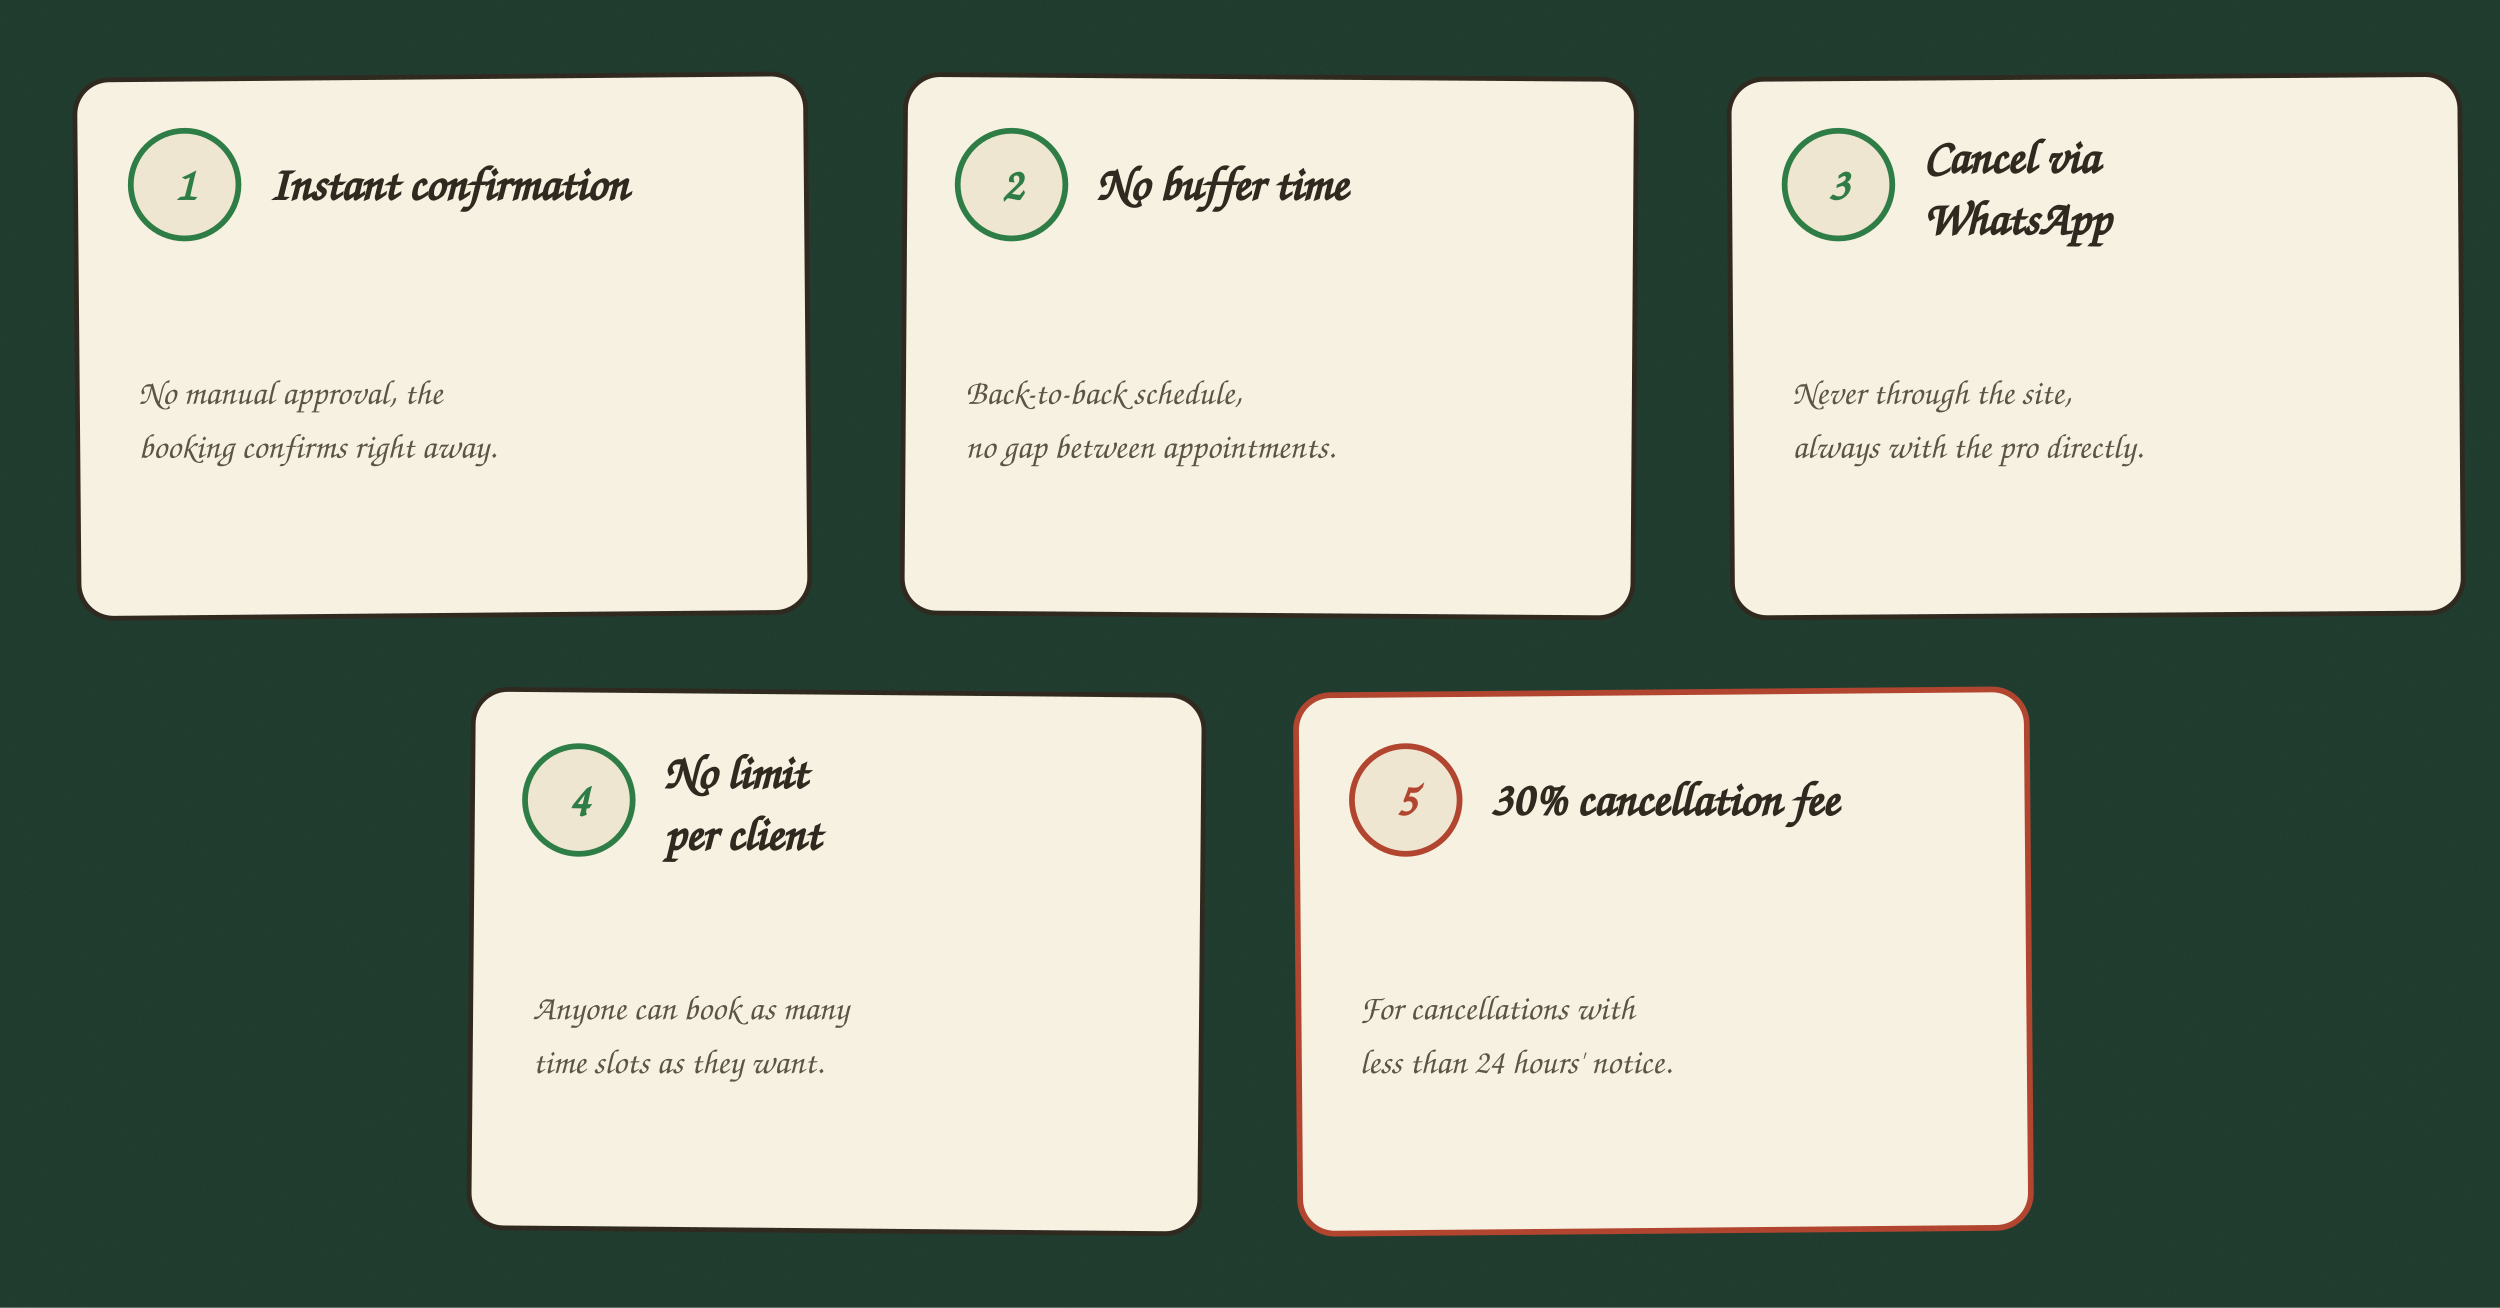
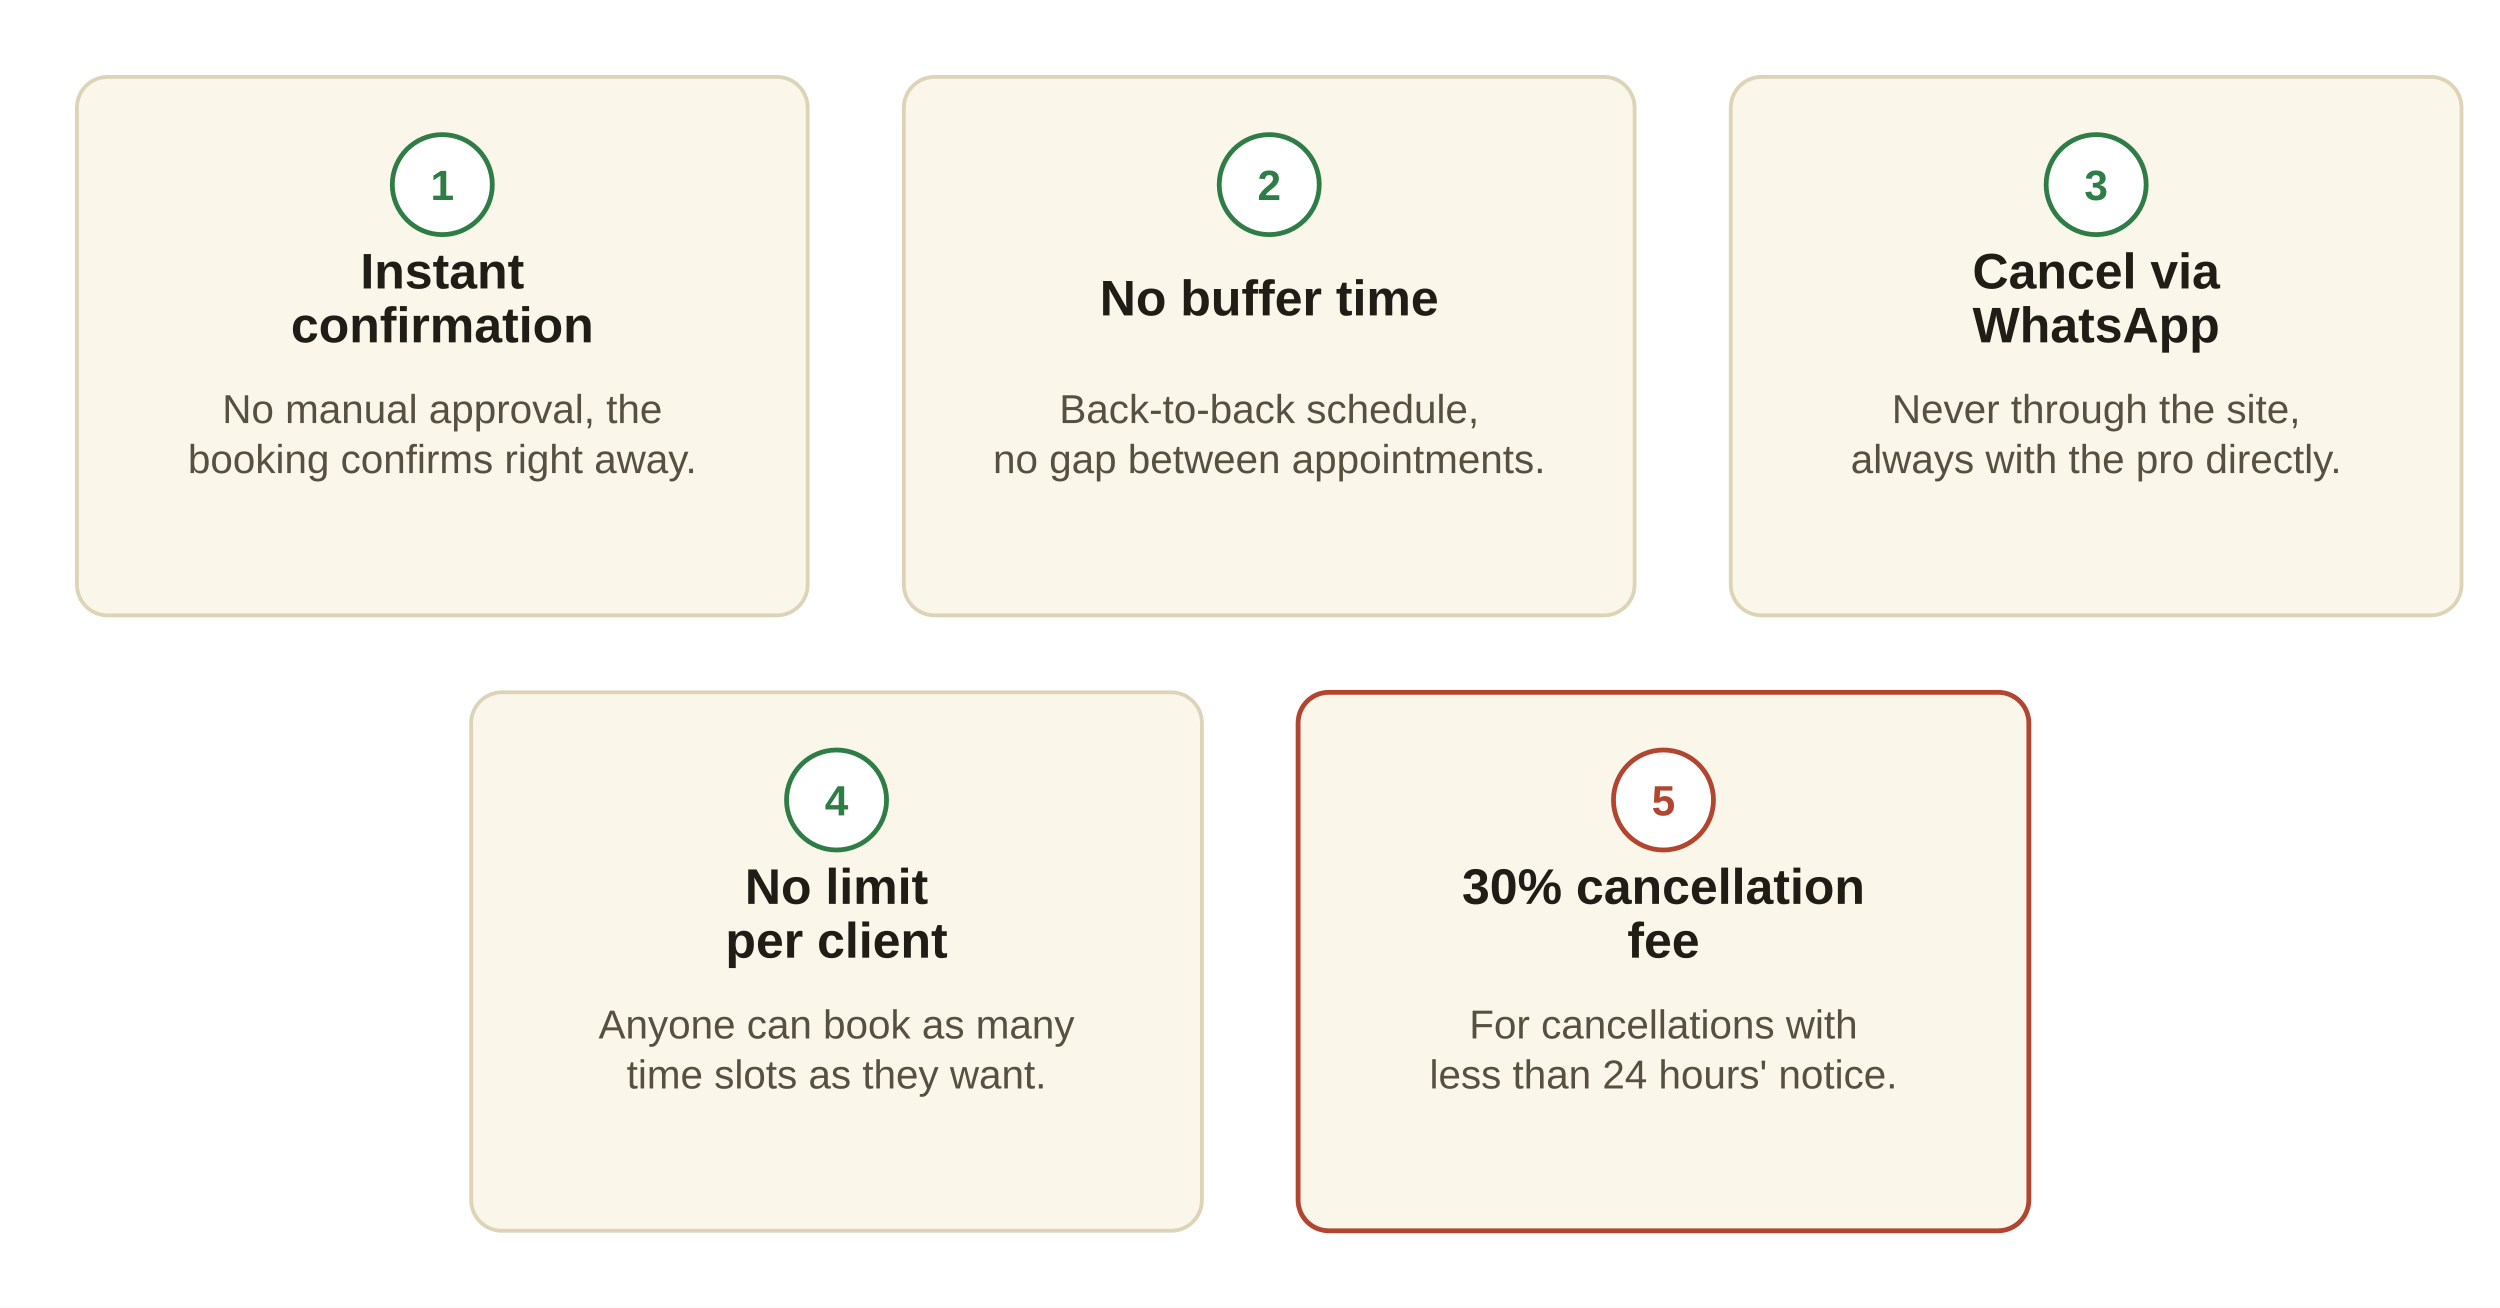
<svg xmlns="http://www.w3.org/2000/svg" viewBox="0 0 1300 680">
-   <defs>
-     <filter id="chalkDustRulesEn" x="-5%" y="-5%" width="110%" height="110%">
-       <feTurbulence type="fractalNoise" baseFrequency="0.85" numOctaves="2" result="noise" />
-       <feColorMatrix in="noise" type="matrix" values="0 0 0 0 1  0 0 0 0 1  0 0 0 0 1  0 0 0 0.025 0" />
-     </filter>
-   </defs>
-   <rect width="1300" height="680" fill="#1d3a2c" />
-   <rect width="1300" height="680" filter="url(#chalkDustRulesEn)" />
-   <g font-family="'Comic Sans MS','Segoe Print','Bradley Hand',cursive">
-     <rect x="40" y="40" width="380" height="280" rx="18" fill="#f7f1e1" stroke="#30291f" stroke-width="2.5" transform="rotate(-0.5 230 180)" />
-     <circle cx="96" cy="96" r="28" fill="#efe6d1" stroke="#2f7d46" stroke-width="3" />
-     <text x="96" y="104" text-anchor="middle" fill="#2f7d46" font-size="24" font-weight="700">1</text>
-     <text x="140" y="104" fill="#30291f" font-size="25" font-weight="700">Instant confirmation</text>
-     <text x="72" y="210" fill="#5c5444" font-size="18">No manual approval, the</text>
-     <text x="72" y="238" fill="#5c5444" font-size="18">booking confirms right away.</text>
-     <rect x="470" y="40" width="380" height="280" rx="18" fill="#f7f1e1" stroke="#30291f" stroke-width="2.5" transform="rotate(0.4 660 180)" />
-     <circle cx="526" cy="96" r="28" fill="#efe6d1" stroke="#2f7d46" stroke-width="3" />
-     <text x="526" y="104" text-anchor="middle" fill="#2f7d46" font-size="24" font-weight="700">2</text>
-     <text x="570" y="104" fill="#30291f" font-size="25" font-weight="700">No buffer time</text>
-     <text x="502" y="210" fill="#5c5444" font-size="18">Back-to-back schedule,</text>
-     <text x="502" y="238" fill="#5c5444" font-size="18">no gap between appointments.</text>
-     <rect x="900" y="40" width="380" height="280" rx="18" fill="#f7f1e1" stroke="#30291f" stroke-width="2.5" transform="rotate(-0.4 1090 180)" />
-     <circle cx="956" cy="96" r="28" fill="#efe6d1" stroke="#2f7d46" stroke-width="3" />
-     <text x="956" y="104" text-anchor="middle" fill="#2f7d46" font-size="24" font-weight="700">3</text>
-     <text x="1000" y="90" fill="#30291f" font-size="25" font-weight="700">Cancel via</text>
-     <text x="1000" y="122" fill="#30291f" font-size="25" font-weight="700">WhatsApp</text>
-     <text x="932" y="210" fill="#5c5444" font-size="18">Never through the site,</text>
-     <text x="932" y="238" fill="#5c5444" font-size="18">always with the pro directly.</text>
-     <rect x="245" y="360" width="380" height="280" rx="18" fill="#f7f1e1" stroke="#30291f" stroke-width="2.5" transform="rotate(0.5 435 500)" />
-     <circle cx="301" cy="416" r="28" fill="#efe6d1" stroke="#2f7d46" stroke-width="3" />
-     <text x="301" y="424" text-anchor="middle" fill="#2f7d46" font-size="24" font-weight="700">4</text>
-     <text x="345" y="410" fill="#30291f" font-size="25" font-weight="700">No limit</text>
-     <text x="345" y="442" fill="#30291f" font-size="25" font-weight="700">per client</text>
-     <text x="277" y="530" fill="#5c5444" font-size="18">Anyone can book as many</text>
-     <text x="277" y="558" fill="#5c5444" font-size="18">time slots as they want.</text>
-     <rect x="675" y="360" width="380" height="280" rx="18" fill="#f7f1e1" stroke="#b1452f" stroke-width="3" transform="rotate(-0.5 865 500)" />
-     <circle cx="731" cy="416" r="28" fill="#efe6d1" stroke="#b1452f" stroke-width="3" />
-     <text x="731" y="424" text-anchor="middle" fill="#b1452f" font-size="24" font-weight="700">5</text>
-     <text x="775" y="424" fill="#30291f" font-size="25" font-weight="700">30% cancellation fee</text>
-     <text x="707" y="530" fill="#5c5444" font-size="18">For cancellations with</text>
-     <text x="707" y="558" fill="#5c5444" font-size="18">less than 24 hours' notice.</text>
+   <rect width="1300" height="680" fill="#ffffff" />
+   <g font-family="Arial, Helvetica, sans-serif">
+     <rect x="40" y="40" width="380" height="280" rx="16" fill="#faf6ea" stroke="#ddd4b8" stroke-width="2" />
+     <circle cx="230" cy="96" r="26" fill="#ffffff" stroke="#2f7d46" stroke-width="2.5" />
+     <text x="230" y="104" text-anchor="middle" fill="#2f7d46" font-size="22" font-weight="700">1</text>
+     <text x="230" y="150" text-anchor="middle" fill="#201d16" font-size="26" font-weight="700">Instant</text>
+     <text x="230" y="178" text-anchor="middle" fill="#201d16" font-size="26" font-weight="700">confirmation</text>
+     <text x="230" y="220" text-anchor="middle" fill="#55503f" font-size="21">No manual approval, the</text>
+     <text x="230" y="246" text-anchor="middle" fill="#55503f" font-size="21">booking confirms right away.</text>
+     <rect x="470" y="40" width="380" height="280" rx="16" fill="#faf6ea" stroke="#ddd4b8" stroke-width="2" />
+     <circle cx="660" cy="96" r="26" fill="#ffffff" stroke="#2f7d46" stroke-width="2.5" />
+     <text x="660" y="104" text-anchor="middle" fill="#2f7d46" font-size="22" font-weight="700">2</text>
+     <text x="660" y="164" text-anchor="middle" fill="#201d16" font-size="26" font-weight="700">No buffer time</text>
+     <text x="660" y="220" text-anchor="middle" fill="#55503f" font-size="21">Back-to-back schedule,</text>
+     <text x="660" y="246" text-anchor="middle" fill="#55503f" font-size="21">no gap between appointments.</text>
+     <rect x="900" y="40" width="380" height="280" rx="16" fill="#faf6ea" stroke="#ddd4b8" stroke-width="2" />
+     <circle cx="1090" cy="96" r="26" fill="#ffffff" stroke="#2f7d46" stroke-width="2.5" />
+     <text x="1090" y="104" text-anchor="middle" fill="#2f7d46" font-size="22" font-weight="700">3</text>
+     <text x="1090" y="150" text-anchor="middle" fill="#201d16" font-size="26" font-weight="700">Cancel via</text>
+     <text x="1090" y="178" text-anchor="middle" fill="#201d16" font-size="26" font-weight="700">WhatsApp</text>
+     <text x="1090" y="220" text-anchor="middle" fill="#55503f" font-size="21">Never through the site,</text>
+     <text x="1090" y="246" text-anchor="middle" fill="#55503f" font-size="21">always with the pro directly.</text>
+     <rect x="245" y="360" width="380" height="280" rx="16" fill="#faf6ea" stroke="#ddd4b8" stroke-width="2" />
+     <circle cx="435" cy="416" r="26" fill="#ffffff" stroke="#2f7d46" stroke-width="2.5" />
+     <text x="435" y="424" text-anchor="middle" fill="#2f7d46" font-size="22" font-weight="700">4</text>
+     <text x="435" y="470" text-anchor="middle" fill="#201d16" font-size="26" font-weight="700">No limit</text>
+     <text x="435" y="498" text-anchor="middle" fill="#201d16" font-size="26" font-weight="700">per client</text>
+     <text x="435" y="540" text-anchor="middle" fill="#55503f" font-size="21">Anyone can book as many</text>
+     <text x="435" y="566" text-anchor="middle" fill="#55503f" font-size="21">time slots as they want.</text>
+     <rect x="675" y="360" width="380" height="280" rx="16" fill="#faf6ea" stroke="#b1452f" stroke-width="2.5" />
+     <circle cx="865" cy="416" r="26" fill="#ffffff" stroke="#b1452f" stroke-width="2.5" />
+     <text x="865" y="424" text-anchor="middle" fill="#b1452f" font-size="22" font-weight="700">5</text>
+     <text x="865" y="470" text-anchor="middle" fill="#201d16" font-size="26" font-weight="700">30% cancellation</text>
+     <text x="865" y="498" text-anchor="middle" fill="#201d16" font-size="26" font-weight="700">fee</text>
+     <text x="865" y="540" text-anchor="middle" fill="#55503f" font-size="21">For cancellations with</text>
+     <text x="865" y="566" text-anchor="middle" fill="#55503f" font-size="21">less than 24 hours' notice.</text>
  </g>
</svg>
